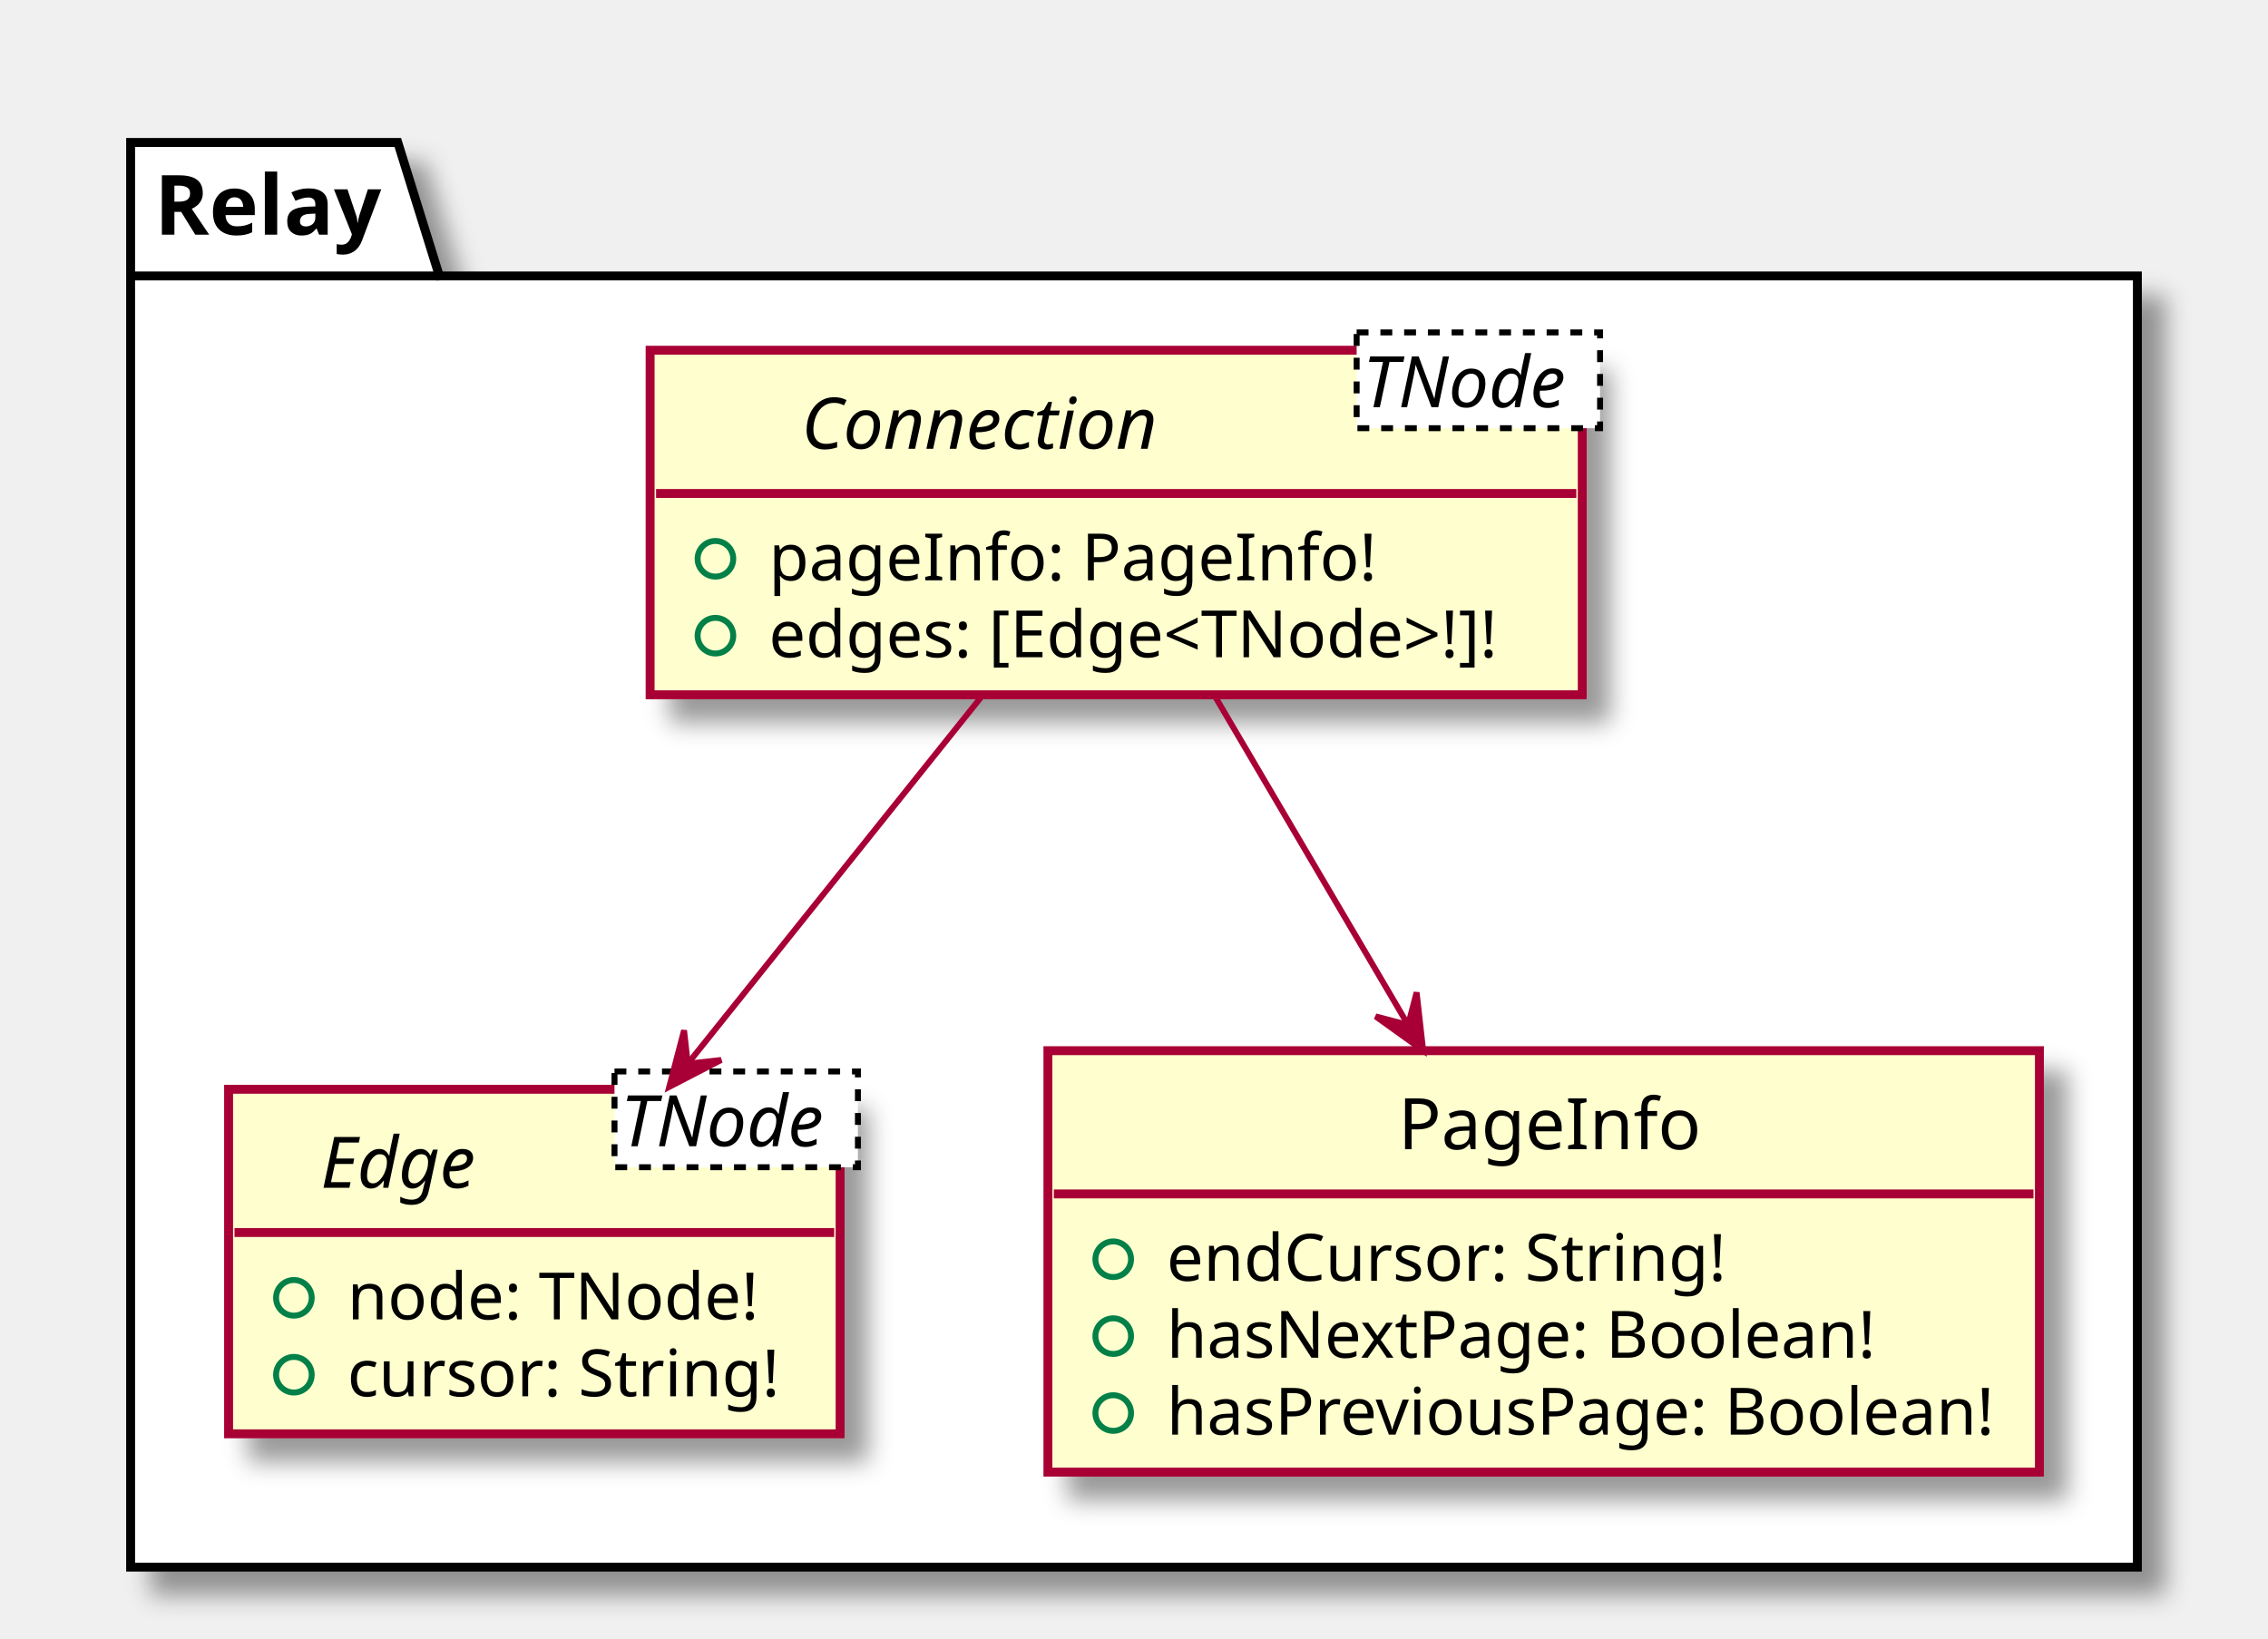
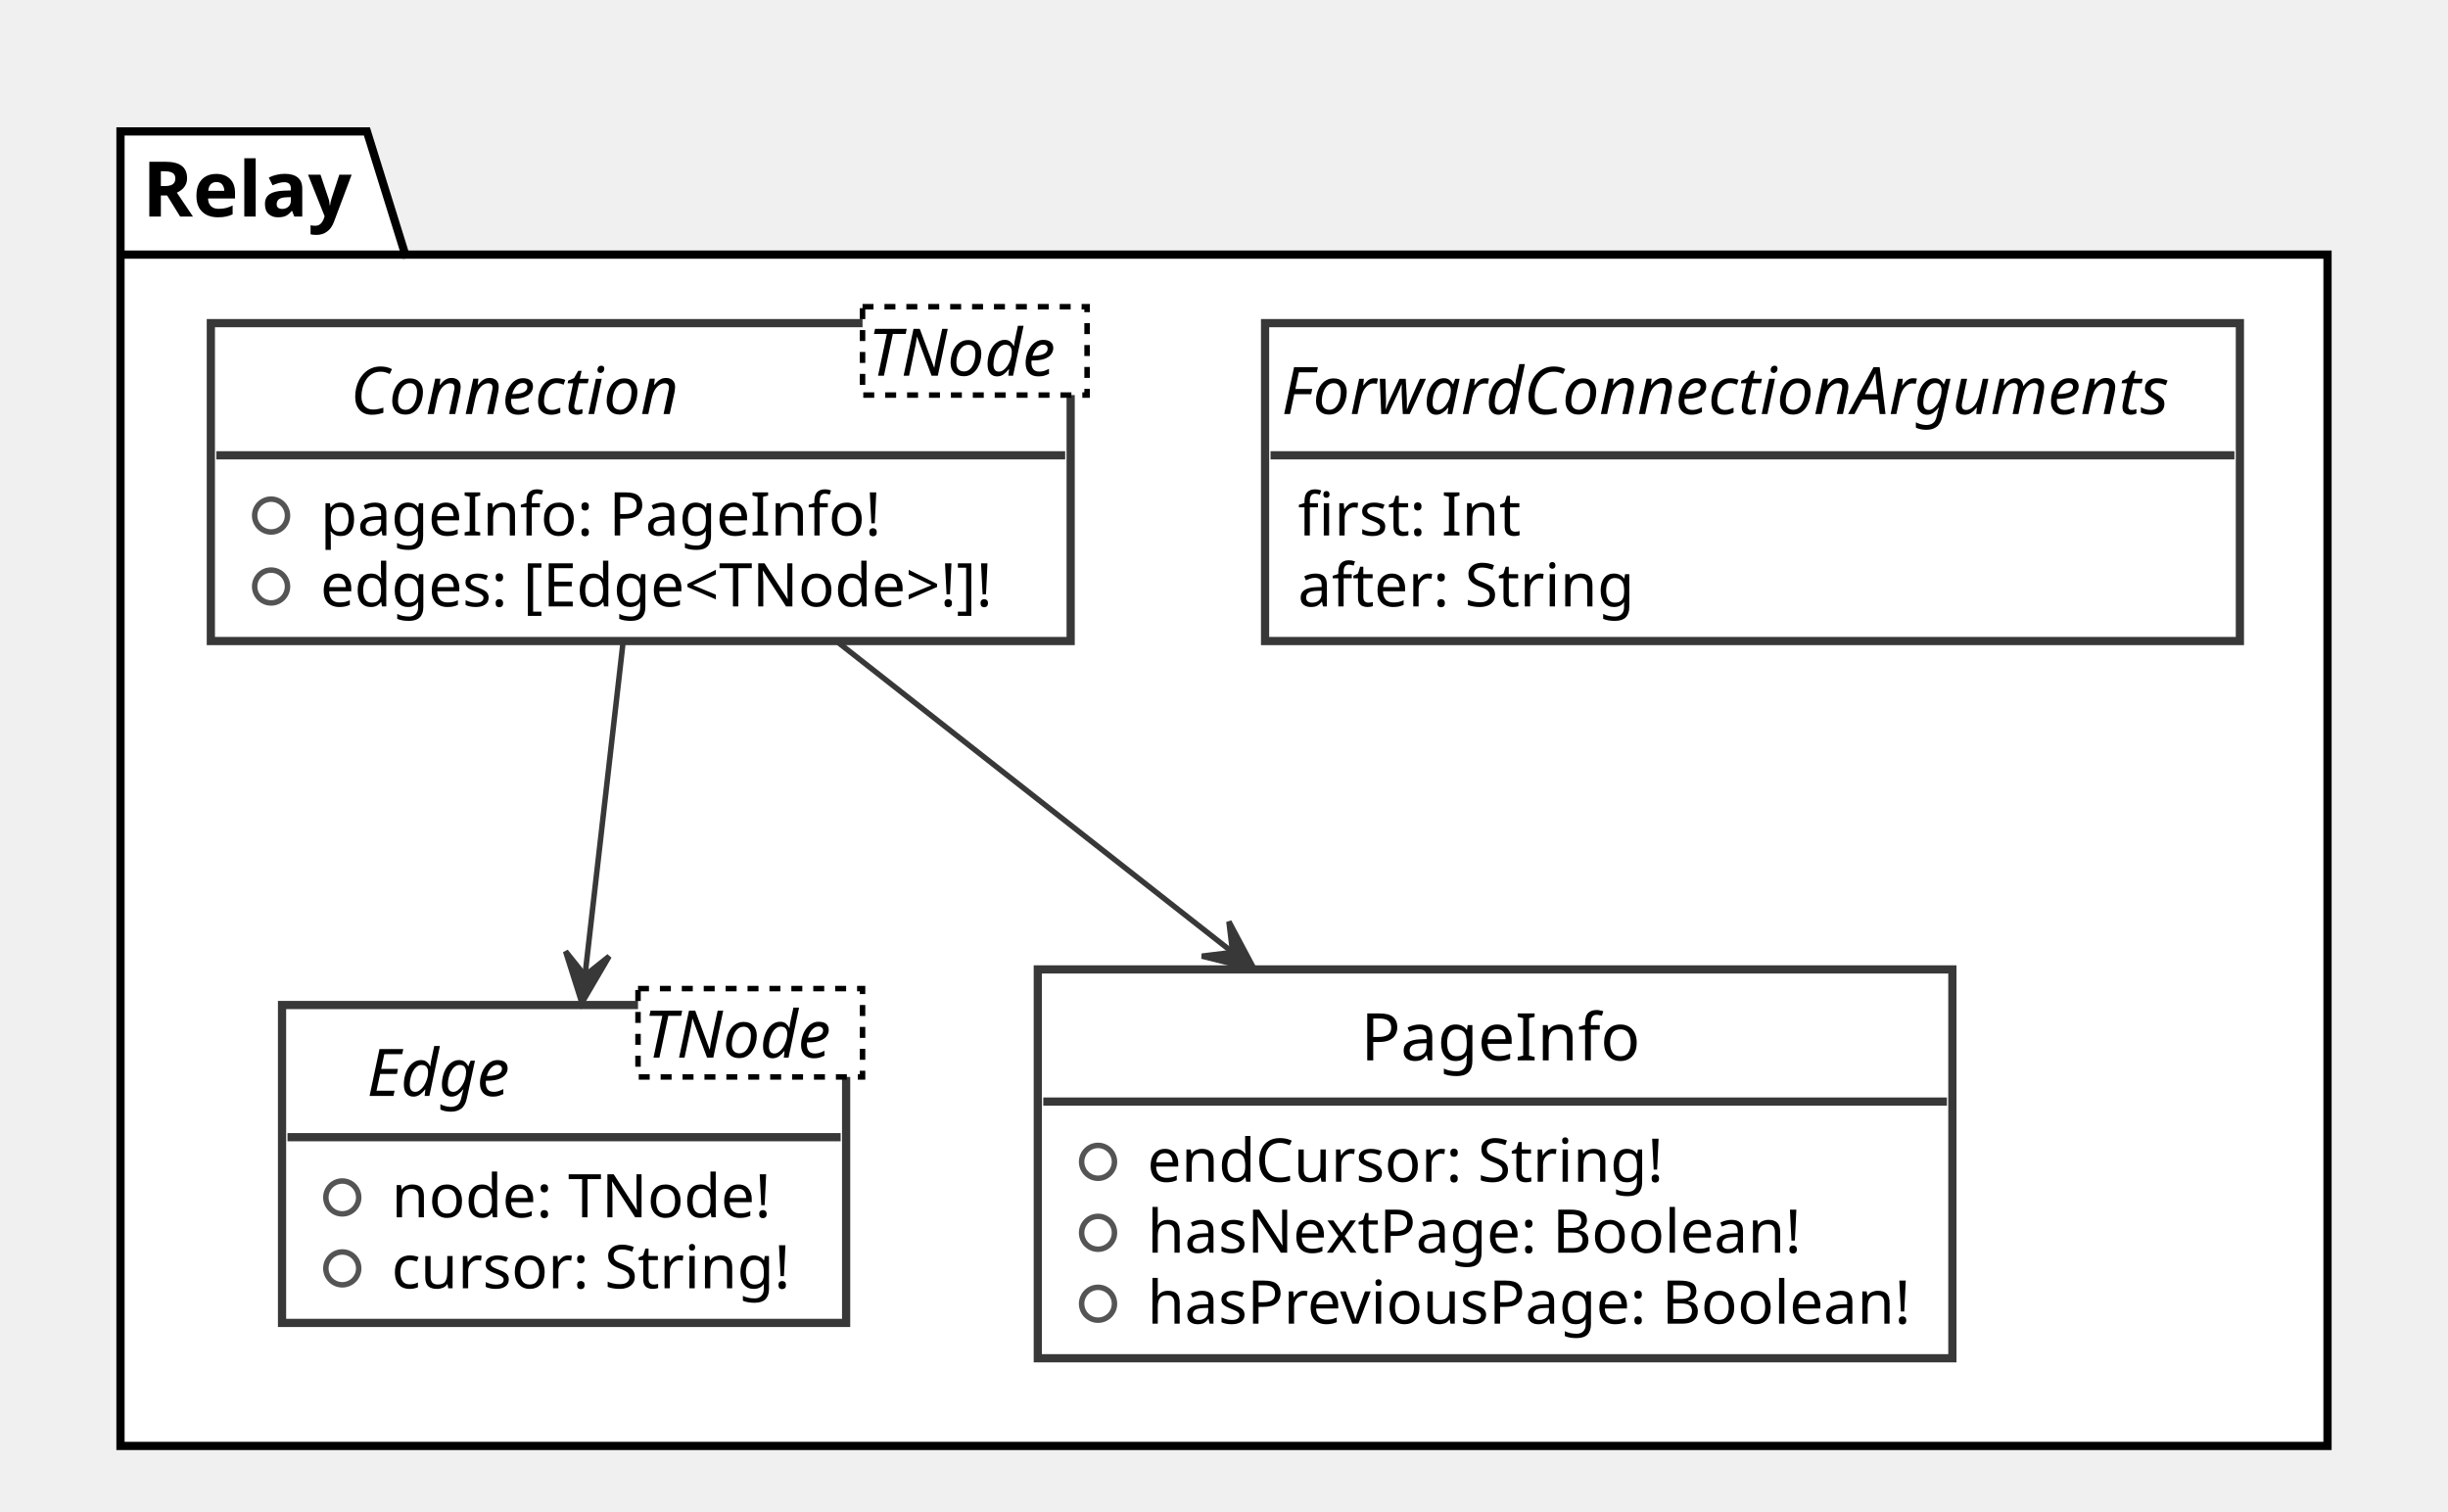
- <svg xmlns="http://www.w3.org/2000/svg" contentScriptType="application/ecmascript" contentStyleType="text/css" height="276px" preserveAspectRatio="none" style="width:382px;height:276px;" version="1.1" viewBox="0 0 382 276" width="382px" zoomAndPan="magnify">
-   <defs>
-     <filter height="300%" id="f57e7rdmzfwtx" width="300%" x="-1" y="-1">
-       <feGaussianBlur result="blurOut" stdDeviation="2.0" />
-       <feColorMatrix in="blurOut" result="blurOut2" type="matrix" values="0 0 0 0 0 0 0 0 0 0 0 0 0 0 0 0 0 0 .4 0" />
-       <feOffset dx="4.0" dy="4.0" in="blurOut2" result="blurOut3" />
-       <feBlend in="SourceGraphic" in2="blurOut3" mode="normal" />
-     </filter>
-   </defs>
+ <svg xmlns="http://www.w3.org/2000/svg" contentScriptType="application/ecmascript" contentStyleType="text/css" height="276px" preserveAspectRatio="none" style="width:447px;height:276px;" version="1.1" viewBox="0 0 447 276" width="447px" zoomAndPan="magnify">
+   <defs />
  <g>
-     <polygon fill="#FFFFFF" filter="url(#f57e7rdmzfwtx)" points="22,24,67,24,74,46.488,360,46.488,360,264,22,264,22,24" style="stroke: #000000; stroke-width: 1.5;" />
+     <polygon fill="#FFFFFF" points="22,24,67,24,74,46.488,425,46.488,425,264,22,264,22,24" style="stroke: #000000; stroke-width: 1.5;" />
    <line style="stroke: #000000; stroke-width: 1.5;" x1="22" x2="74" y1="46.488" y2="46.488" />
    <text fill="#000000" font-family="sans-serif" font-size="14" font-weight="bold" lengthAdjust="spacingAndGlyphs" textLength="39" x="26" y="39.535">Relay</text>
-     <rect fill="#FEFECE" filter="url(#f57e7rdmzfwtx)" height="58.043" id="Relay.Connection" style="stroke: #A80036; stroke-width: 1.5;" width="157" x="109.5" y="59" />
-     <text fill="#000000" font-family="sans-serif" font-size="12" font-style="italic" lengthAdjust="spacingAndGlyphs" textLength="63" x="135" y="75.602">Connection</text>
-     <rect fill="#FFFFFF" height="16.133" style="stroke: #000000; stroke-width: 1.0; stroke-dasharray: 2.0,2.0;" width="41" x="228.5" y="56" />
-     <text fill="#000000" font-family="sans-serif" font-size="12" font-style="italic" lengthAdjust="spacingAndGlyphs" textLength="39" x="229.5" y="68.602">TNode</text>
-     <line style="stroke: #A80036; stroke-width: 1.5;" x1="110.5" x2="265.5" y1="83.133" y2="83.133" />
-     <ellipse cx="120.5" cy="94.133" fill="none" rx="3" ry="3" style="stroke: #038048; stroke-width: 1.0;" />
-     <text fill="#000000" font-family="sans-serif" font-size="11" lengthAdjust="spacingAndGlyphs" textLength="102" x="129.5" y="97.768">pageInfo: PageInfo!</text>
-     <ellipse cx="120.5" cy="107.088" fill="none" rx="3" ry="3" style="stroke: #038048; stroke-width: 1.0;" />
-     <text fill="#000000" font-family="sans-serif" font-size="11" lengthAdjust="spacingAndGlyphs" textLength="131" x="129.5" y="110.723">edges: [Edge&lt;TNode&gt;!]!</text>
-     <rect fill="#FEFECE" filter="url(#f57e7rdmzfwtx)" height="58.043" id="Relay.Edge" style="stroke: #A80036; stroke-width: 1.5;" width="103" x="38.5" y="183.5" />
-     <text fill="#000000" font-family="sans-serif" font-size="12" font-style="italic" lengthAdjust="spacingAndGlyphs" textLength="29" x="54" y="200.102">Edge</text>
-     <rect fill="#FFFFFF" height="16.133" style="stroke: #000000; stroke-width: 1.0; stroke-dasharray: 2.0,2.0;" width="41" x="103.5" y="180.5" />
-     <text fill="#000000" font-family="sans-serif" font-size="12" font-style="italic" lengthAdjust="spacingAndGlyphs" textLength="39" x="104.5" y="193.102">TNode</text>
-     <line style="stroke: #A80036; stroke-width: 1.5;" x1="39.5" x2="140.5" y1="207.633" y2="207.633" />
-     <ellipse cx="49.5" cy="218.633" fill="none" rx="3" ry="3" style="stroke: #038048; stroke-width: 1.0;" />
-     <text fill="#000000" font-family="sans-serif" font-size="11" lengthAdjust="spacingAndGlyphs" textLength="71" x="58.5" y="222.268">node: TNode!</text>
-     <ellipse cx="49.5" cy="231.588" fill="none" rx="3" ry="3" style="stroke: #038048; stroke-width: 1.0;" />
-     <text fill="#000000" font-family="sans-serif" font-size="11" lengthAdjust="spacingAndGlyphs" textLength="77" x="58.5" y="235.223">cursor: String!</text>
-     <rect fill="#FEFECE" filter="url(#f57e7rdmzfwtx)" height="70.998" id="Relay.PageInfo" style="stroke: #A80036; stroke-width: 1.5;" width="167" x="176.5" y="177" />
-     <text fill="#000000" font-family="sans-serif" font-size="12" lengthAdjust="spacingAndGlyphs" textLength="49" x="235.5" y="193.602">PageInfo</text>
-     <line style="stroke: #A80036; stroke-width: 1.5;" x1="177.5" x2="342.5" y1="201.133" y2="201.133" />
-     <ellipse cx="187.5" cy="212.133" fill="none" rx="3" ry="3" style="stroke: #038048; stroke-width: 1.0;" />
-     <text fill="#000000" font-family="sans-serif" font-size="11" lengthAdjust="spacingAndGlyphs" textLength="99" x="196.5" y="215.768">endCursor: String!</text>
-     <ellipse cx="187.5" cy="225.088" fill="none" rx="3" ry="3" style="stroke: #038048; stroke-width: 1.0;" />
-     <text fill="#000000" font-family="sans-serif" font-size="11" lengthAdjust="spacingAndGlyphs" textLength="120" x="196.5" y="228.723">hasNextPage: Boolean!</text>
-     <ellipse cx="187.5" cy="238.043" fill="none" rx="3" ry="3" style="stroke: #038048; stroke-width: 1.0;" />
-     <text fill="#000000" font-family="sans-serif" font-size="11" lengthAdjust="spacingAndGlyphs" textLength="141" x="196.5" y="241.678">hasPreviousPage: Boolean!</text>
-     <path d="M165.52,117.1 C150.81,135.49 131.53,159.58 116.14,178.82 " fill="none" id="Relay.Connection-&gt;Relay.Edge" style="stroke: #A80036; stroke-width: 1.0;" />
-     <polygon fill="#A80036" points="112.72,183.1,121.464,178.567,115.842,179.194,115.215,173.572,112.72,183.1" style="stroke: #A80036; stroke-width: 1.0;" />
-     <path d="M204.52,117.1 C214.16,133.51 226.48,154.47 237.05,172.46 " fill="none" id="Relay.Connection-&gt;Relay.PageInfo" style="stroke: #A80036; stroke-width: 1.0;" />
-     <polygon fill="#A80036" points="239.7,176.97,238.6,167.183,237.172,172.656,231.698,171.228,239.7,176.97" style="stroke: #A80036; stroke-width: 1.0;" />
+     <rect fill="#FFFFFF" height="58.043" id="Relay.ForwardConnectionArguments" style="stroke: #383838; stroke-width: 1.5;" width="178" x="231" y="59" />
+     <text fill="#000000" font-family="sans-serif" font-size="12" font-style="italic" lengthAdjust="spacingAndGlyphs" textLength="172" x="234" y="75.602">ForwardConnectionArguments</text>
+     <line style="stroke: #383838; stroke-width: 1.5;" x1="232" x2="408" y1="83.133" y2="83.133" />
+     <text fill="#000000" font-family="sans-serif" font-size="11" lengthAdjust="spacingAndGlyphs" textLength="42" x="237" y="97.768">first: Int</text>
+     <text fill="#000000" font-family="sans-serif" font-size="11" lengthAdjust="spacingAndGlyphs" textLength="63" x="237" y="110.723">after: String</text>
+     <rect fill="#FFFFFF" height="58.043" id="Relay.Connection" style="stroke: #383838; stroke-width: 1.5;" width="157" x="38.5" y="59" />
+     <text fill="#000000" font-family="sans-serif" font-size="12" font-style="italic" lengthAdjust="spacingAndGlyphs" textLength="63" x="64" y="75.602">Connection</text>
+     <rect fill="#FFFFFF" height="16.133" style="stroke: #000000; stroke-width: 1.0; stroke-dasharray: 2.0,2.0;" width="41" x="157.5" y="56" />
+     <text fill="#000000" font-family="sans-serif" font-size="12" font-style="italic" lengthAdjust="spacingAndGlyphs" textLength="39" x="158.5" y="68.602">TNode</text>
+     <line style="stroke: #383838; stroke-width: 1.5;" x1="39.5" x2="194.5" y1="83.133" y2="83.133" />
+     <ellipse cx="49.5" cy="94.133" fill="none" rx="3" ry="3" style="stroke: #545454; stroke-width: 1.0;" />
+     <text fill="#000000" font-family="sans-serif" font-size="11" lengthAdjust="spacingAndGlyphs" textLength="102" x="58.5" y="97.768">pageInfo: PageInfo!</text>
+     <ellipse cx="49.5" cy="107.088" fill="none" rx="3" ry="3" style="stroke: #545454; stroke-width: 1.0;" />
+     <text fill="#000000" font-family="sans-serif" font-size="11" lengthAdjust="spacingAndGlyphs" textLength="131" x="58.5" y="110.723">edges: [Edge&lt;TNode&gt;!]!</text>
+     <rect fill="#FFFFFF" height="58.043" id="Relay.Edge" style="stroke: #383838; stroke-width: 1.5;" width="103" x="51.5" y="183.5" />
+     <text fill="#000000" font-family="sans-serif" font-size="12" font-style="italic" lengthAdjust="spacingAndGlyphs" textLength="29" x="67" y="200.102">Edge</text>
+     <rect fill="#FFFFFF" height="16.133" style="stroke: #000000; stroke-width: 1.0; stroke-dasharray: 2.0,2.0;" width="41" x="116.5" y="180.5" />
+     <text fill="#000000" font-family="sans-serif" font-size="12" font-style="italic" lengthAdjust="spacingAndGlyphs" textLength="39" x="117.5" y="193.102">TNode</text>
+     <line style="stroke: #383838; stroke-width: 1.5;" x1="52.5" x2="153.5" y1="207.633" y2="207.633" />
+     <ellipse cx="62.5" cy="218.633" fill="none" rx="3" ry="3" style="stroke: #545454; stroke-width: 1.0;" />
+     <text fill="#000000" font-family="sans-serif" font-size="11" lengthAdjust="spacingAndGlyphs" textLength="71" x="71.5" y="222.268">node: TNode!</text>
+     <ellipse cx="62.5" cy="231.588" fill="none" rx="3" ry="3" style="stroke: #545454; stroke-width: 1.0;" />
+     <text fill="#000000" font-family="sans-serif" font-size="11" lengthAdjust="spacingAndGlyphs" textLength="77" x="71.5" y="235.223">cursor: String!</text>
+     <rect fill="#FFFFFF" height="70.998" id="Relay.PageInfo" style="stroke: #383838; stroke-width: 1.5;" width="167" x="189.5" y="177" />
+     <text fill="#000000" font-family="sans-serif" font-size="12" lengthAdjust="spacingAndGlyphs" textLength="49" x="248.5" y="193.602">PageInfo</text>
+     <line style="stroke: #383838; stroke-width: 1.5;" x1="190.5" x2="355.5" y1="201.133" y2="201.133" />
+     <ellipse cx="200.5" cy="212.133" fill="none" rx="3" ry="3" style="stroke: #545454; stroke-width: 1.0;" />
+     <text fill="#000000" font-family="sans-serif" font-size="11" lengthAdjust="spacingAndGlyphs" textLength="99" x="209.5" y="215.768">endCursor: String!</text>
+     <ellipse cx="200.5" cy="225.088" fill="none" rx="3" ry="3" style="stroke: #545454; stroke-width: 1.0;" />
+     <text fill="#000000" font-family="sans-serif" font-size="11" lengthAdjust="spacingAndGlyphs" textLength="120" x="209.5" y="228.723">hasNextPage: Boolean!</text>
+     <ellipse cx="200.5" cy="238.043" fill="none" rx="3" ry="3" style="stroke: #545454; stroke-width: 1.0;" />
+     <text fill="#000000" font-family="sans-serif" font-size="11" lengthAdjust="spacingAndGlyphs" textLength="141" x="209.5" y="241.678">hasPreviousPage: Boolean!</text>
+     <path d="M113.79,117.1 C111.72,135.18 109.03,158.77 106.85,177.85 " fill="none" id="Relay.Connection-&gt;Relay.Edge" style="stroke: #383838; stroke-width: 1.0;" />
+     <polygon fill="#383838" points="106.25,183.1,111.228,174.601,106.807,178.131,103.277,173.71,106.25,183.1" style="stroke: #383838; stroke-width: 1.0;" />
+     <path d="M152.79,117.1 C174.22,133.93 201.73,155.53 225.02,173.83 " fill="none" id="Relay.Connection-&gt;Relay.PageInfo" style="stroke: #383838; stroke-width: 1.0;" />
+     <polygon fill="#383838" points="229.02,176.97,224.398,168.273,225.083,173.888,219.467,174.573,229.02,176.97" style="stroke: #383838; stroke-width: 1.0;" />
  </g>
</svg>
